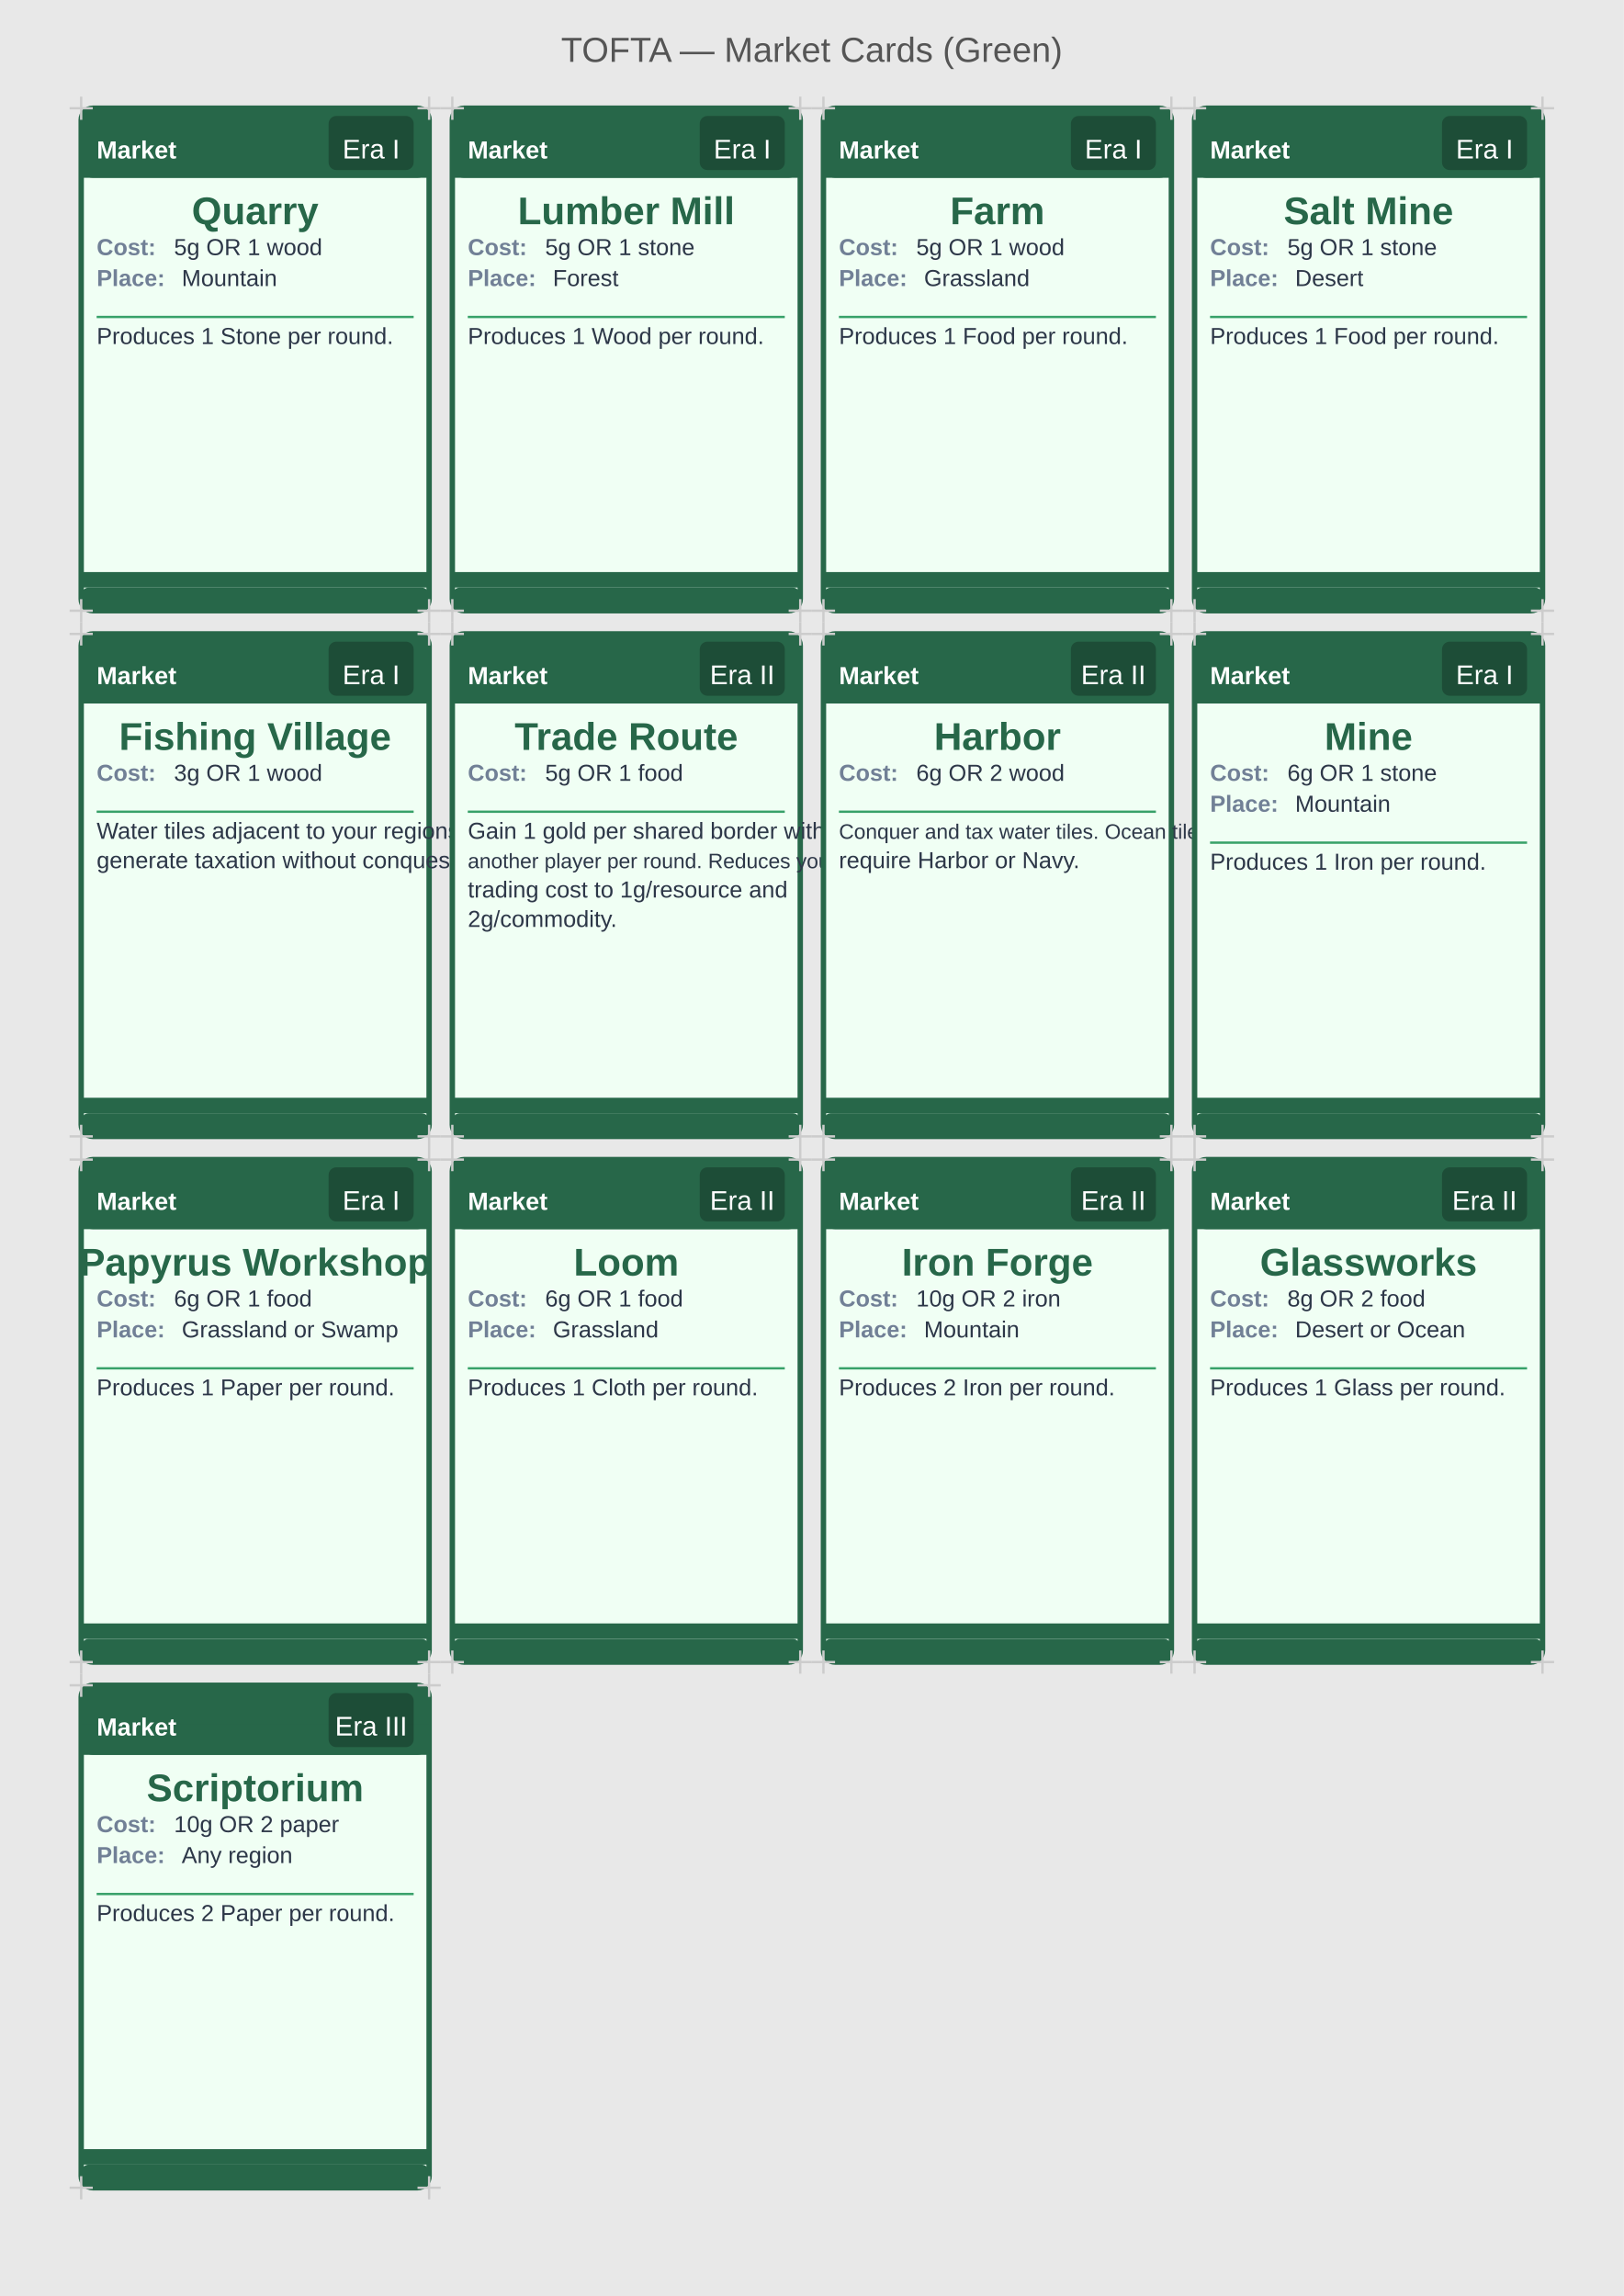
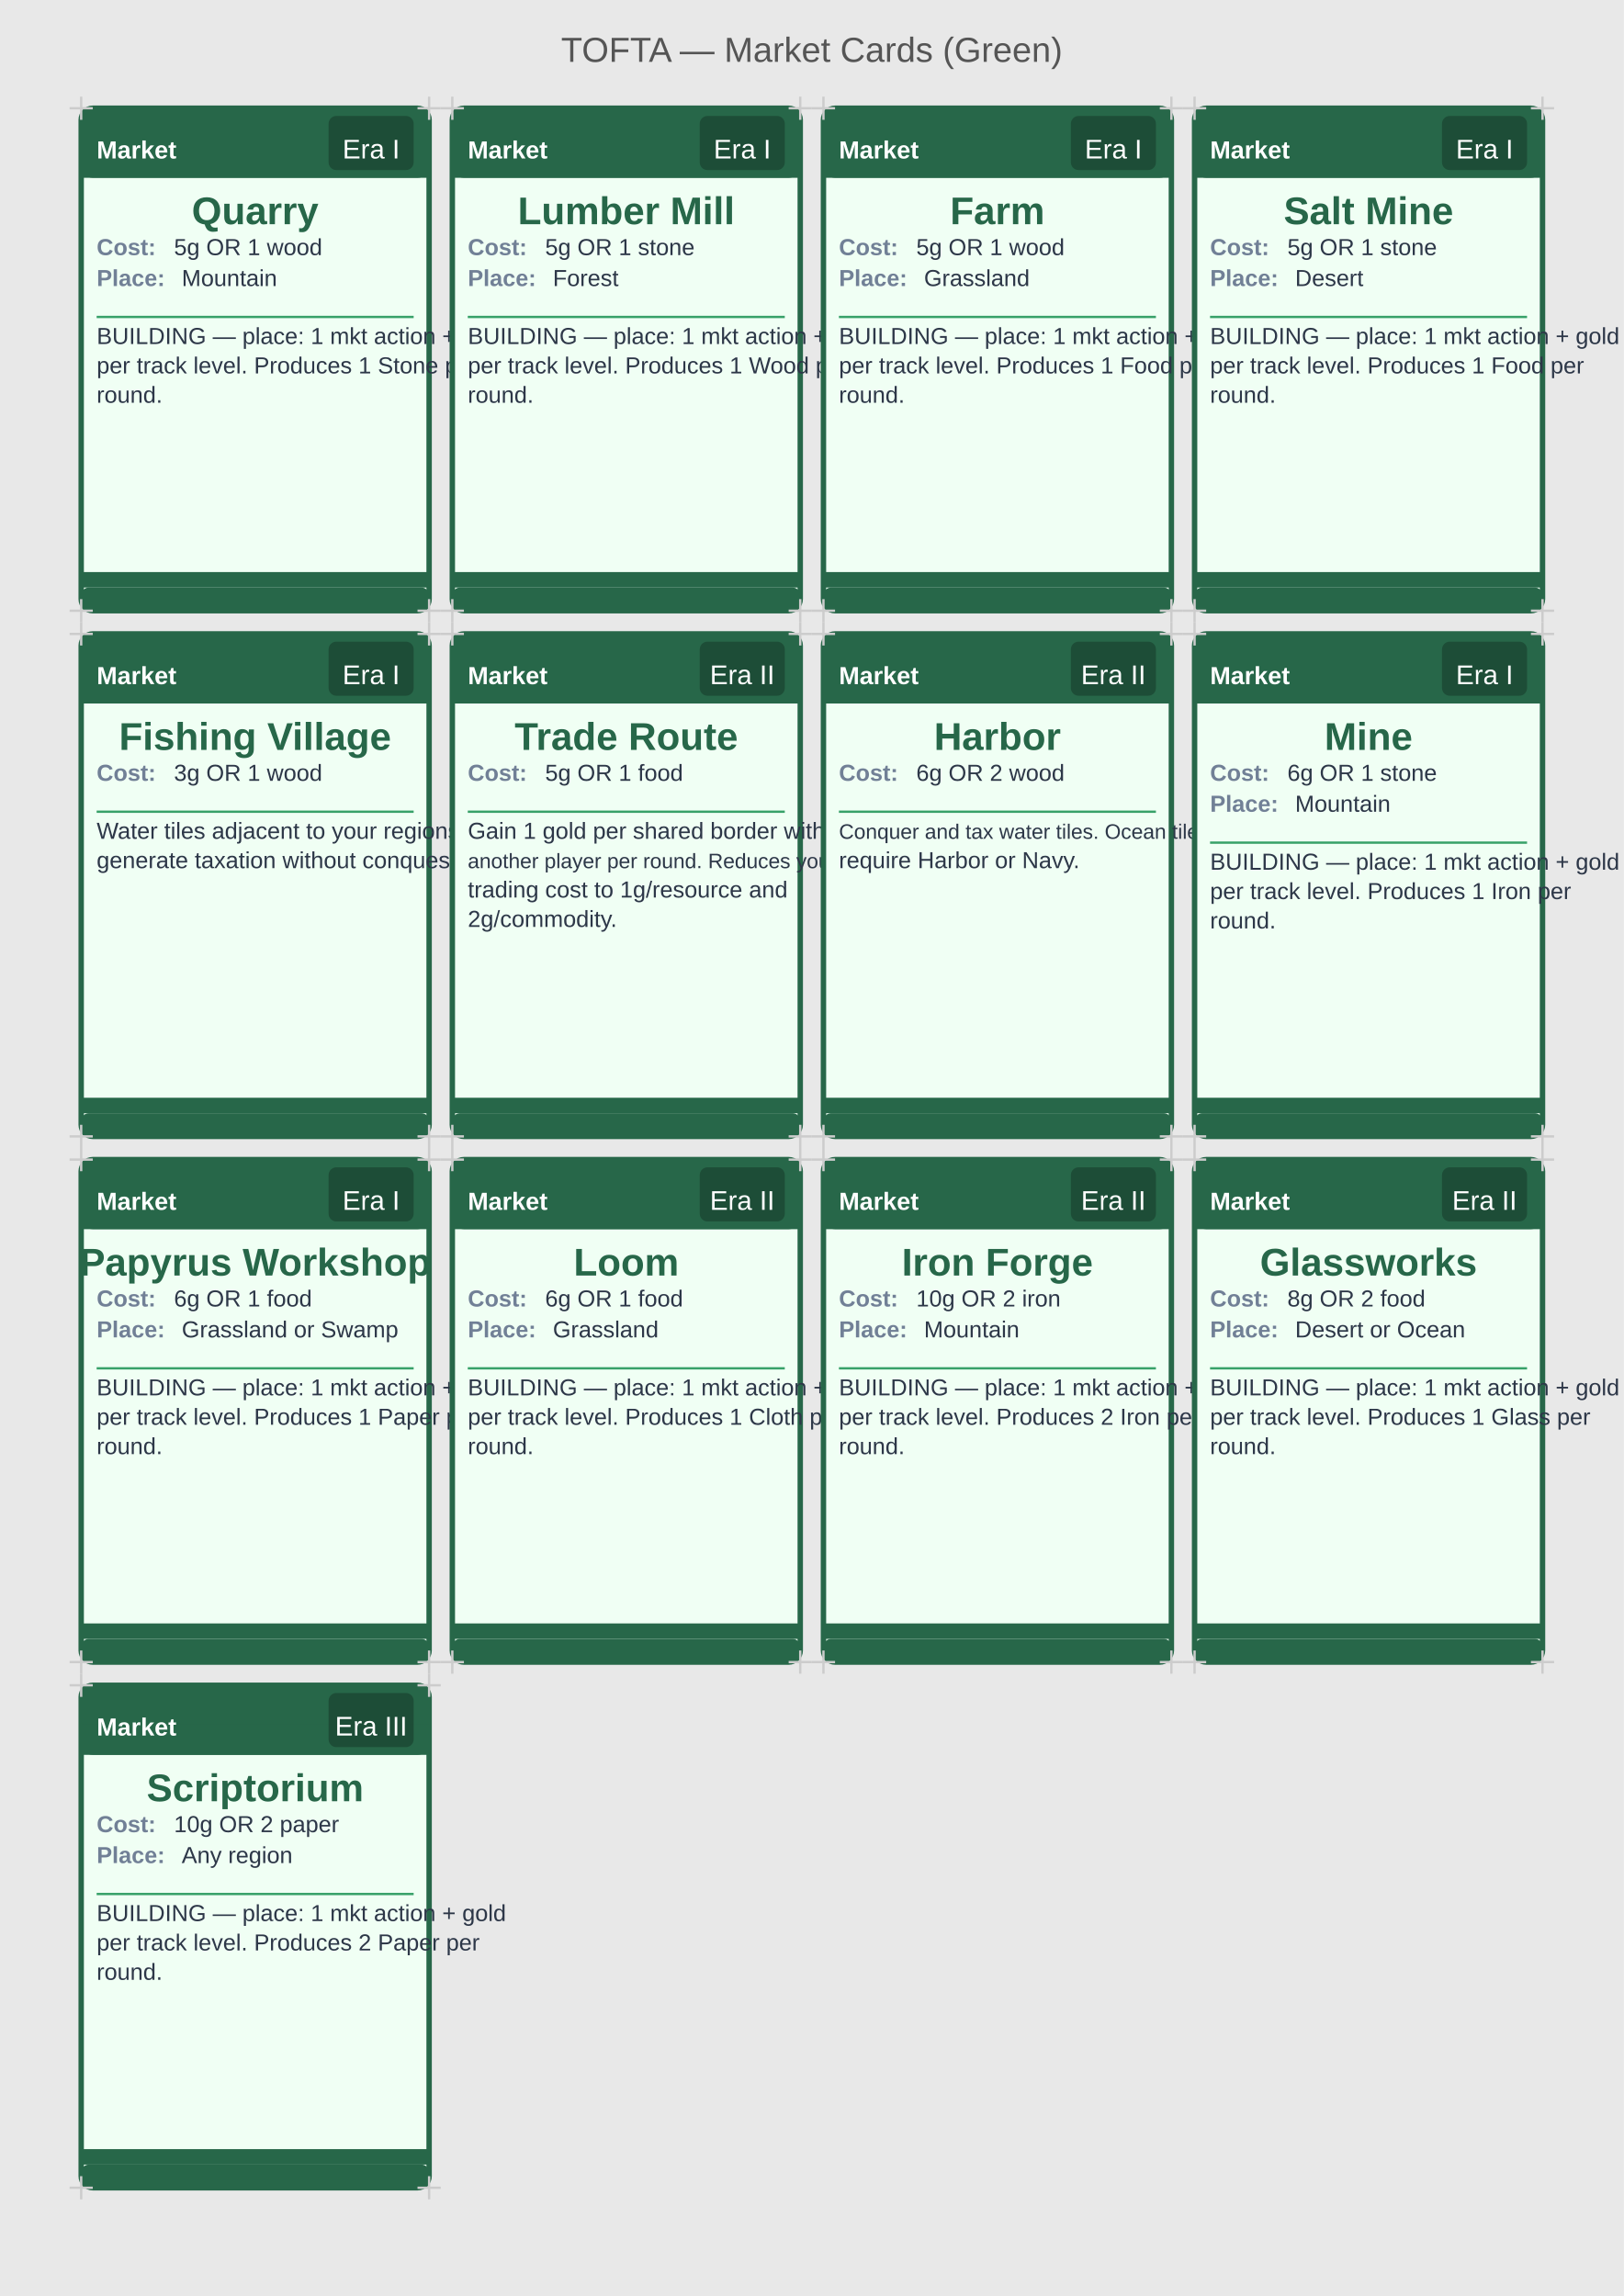
<svg xmlns="http://www.w3.org/2000/svg" viewBox="0 0 210 297" width="210mm" height="297mm">
  <rect width="210" height="297" fill="#e8e8e8" />
  <text x="105" y="8" font-size="4.5" fill="#555" text-anchor="middle" font-family="Arial">TOFTA — Market Cards (Green)</text>
  <rect x="10.5" y="14.0" width="45" height="65" fill="#f0fff4" stroke="#276749" stroke-width="0.7" rx="1.5" />
  <rect x="10.5" y="14.0" width="45" height="9" fill="#276749" rx="1.5" />
  <rect x="10.5" y="19.0" width="45" height="4" fill="#276749" />
  <text x="12.5" y="20.5" font-size="3.2" font-weight="bold" fill="white" font-family="Arial">Market</text>
  <rect x="42.5" y="15.0" width="11" height="7" fill="rgba(0,0,0,0.25)" rx="1" />
  <text x="48.0" y="20.5" font-size="3.5" fill="white" text-anchor="middle" font-family="Arial">Era I</text>
  <text x="33.0" y="29.0" font-size="5" font-weight="bold" fill="#276749" text-anchor="middle" font-family="Arial">Quarry</text>
  <text x="12.5" y="33.0" font-size="3" fill="#718096" font-family="Arial" font-weight="bold">Cost: </text>
  <text x="22.5" y="33.0" font-size="3" fill="#2d3748" font-family="Arial">5g OR 1 wood</text>
  <text x="12.5" y="37.0" font-size="3" fill="#718096" font-family="Arial" font-weight="bold">Place: </text>
  <text x="23.5" y="37.0" font-size="3" fill="#2d3748" font-family="Arial">Mountain</text>
  <line x1="12.5" y1="41.0" x2="53.5" y2="41.0" stroke="#38a169" stroke-width="0.3" />
-   <text x="12.5" y="44.5" font-size="3.0" fill="#2d3748" font-family="Arial">Produces 1 Stone per round.</text>
+   <text x="12.5" y="44.5" font-size="3.0" fill="#2d3748" font-family="Arial">BUILDING — place: 1 mkt action + gold</text>
+   <text x="12.5" y="48.3" font-size="3.0" fill="#2d3748" font-family="Arial">per track level. Produces 1 Stone per</text>
+   <text x="12.5" y="52.1" font-size="3.0" fill="#2d3748" font-family="Arial">round.</text>
  <rect x="10.5" y="76.0" width="45" height="3" fill="#276749" rx="1" />
  <rect x="10.5" y="74.0" width="45" height="2" fill="#276749" />
  <line x1="9.0" y1="14.0" x2="12.0" y2="14.0" stroke="#ccc" stroke-width="0.3" />
  <line x1="10.5" y1="12.5" x2="10.5" y2="15.5" stroke="#ccc" stroke-width="0.3" />
  <line x1="54.0" y1="14.0" x2="57.0" y2="14.0" stroke="#ccc" stroke-width="0.3" />
  <line x1="55.5" y1="12.5" x2="55.5" y2="15.5" stroke="#ccc" stroke-width="0.3" />
  <line x1="9.0" y1="79.0" x2="12.0" y2="79.0" stroke="#ccc" stroke-width="0.3" />
  <line x1="10.5" y1="77.5" x2="10.5" y2="80.5" stroke="#ccc" stroke-width="0.3" />
  <line x1="54.0" y1="79.0" x2="57.0" y2="79.0" stroke="#ccc" stroke-width="0.3" />
  <line x1="55.5" y1="77.5" x2="55.5" y2="80.5" stroke="#ccc" stroke-width="0.3" />
  <rect x="58.5" y="14.0" width="45" height="65" fill="#f0fff4" stroke="#276749" stroke-width="0.7" rx="1.5" />
  <rect x="58.5" y="14.0" width="45" height="9" fill="#276749" rx="1.5" />
  <rect x="58.5" y="19.0" width="45" height="4" fill="#276749" />
  <text x="60.5" y="20.5" font-size="3.2" font-weight="bold" fill="white" font-family="Arial">Market</text>
  <rect x="90.5" y="15.0" width="11" height="7" fill="rgba(0,0,0,0.25)" rx="1" />
  <text x="96.0" y="20.5" font-size="3.5" fill="white" text-anchor="middle" font-family="Arial">Era I</text>
  <text x="81.0" y="29.0" font-size="5" font-weight="bold" fill="#276749" text-anchor="middle" font-family="Arial">Lumber Mill</text>
  <text x="60.5" y="33.0" font-size="3" fill="#718096" font-family="Arial" font-weight="bold">Cost: </text>
  <text x="70.5" y="33.0" font-size="3" fill="#2d3748" font-family="Arial">5g OR 1 stone</text>
  <text x="60.5" y="37.0" font-size="3" fill="#718096" font-family="Arial" font-weight="bold">Place: </text>
  <text x="71.5" y="37.0" font-size="3" fill="#2d3748" font-family="Arial">Forest</text>
  <line x1="60.5" y1="41.0" x2="101.5" y2="41.0" stroke="#38a169" stroke-width="0.3" />
-   <text x="60.5" y="44.5" font-size="3.0" fill="#2d3748" font-family="Arial">Produces 1 Wood per round.</text>
+   <text x="60.5" y="44.5" font-size="3.0" fill="#2d3748" font-family="Arial">BUILDING — place: 1 mkt action + gold</text>
+   <text x="60.5" y="48.3" font-size="3.0" fill="#2d3748" font-family="Arial">per track level. Produces 1 Wood per</text>
+   <text x="60.5" y="52.1" font-size="3.0" fill="#2d3748" font-family="Arial">round.</text>
  <rect x="58.5" y="76.0" width="45" height="3" fill="#276749" rx="1" />
  <rect x="58.5" y="74.0" width="45" height="2" fill="#276749" />
  <line x1="57.0" y1="14.0" x2="60.0" y2="14.0" stroke="#ccc" stroke-width="0.3" />
  <line x1="58.5" y1="12.5" x2="58.5" y2="15.5" stroke="#ccc" stroke-width="0.3" />
  <line x1="102.0" y1="14.0" x2="105.0" y2="14.0" stroke="#ccc" stroke-width="0.3" />
  <line x1="103.5" y1="12.5" x2="103.5" y2="15.5" stroke="#ccc" stroke-width="0.3" />
  <line x1="57.0" y1="79.0" x2="60.0" y2="79.0" stroke="#ccc" stroke-width="0.3" />
  <line x1="58.5" y1="77.5" x2="58.5" y2="80.5" stroke="#ccc" stroke-width="0.3" />
  <line x1="102.0" y1="79.0" x2="105.0" y2="79.0" stroke="#ccc" stroke-width="0.3" />
  <line x1="103.5" y1="77.5" x2="103.5" y2="80.5" stroke="#ccc" stroke-width="0.3" />
  <rect x="106.5" y="14.0" width="45" height="65" fill="#f0fff4" stroke="#276749" stroke-width="0.7" rx="1.5" />
  <rect x="106.5" y="14.0" width="45" height="9" fill="#276749" rx="1.5" />
  <rect x="106.5" y="19.0" width="45" height="4" fill="#276749" />
  <text x="108.5" y="20.5" font-size="3.2" font-weight="bold" fill="white" font-family="Arial">Market</text>
  <rect x="138.5" y="15.0" width="11" height="7" fill="rgba(0,0,0,0.25)" rx="1" />
  <text x="144.0" y="20.5" font-size="3.5" fill="white" text-anchor="middle" font-family="Arial">Era I</text>
  <text x="129.0" y="29.0" font-size="5" font-weight="bold" fill="#276749" text-anchor="middle" font-family="Arial">Farm</text>
  <text x="108.5" y="33.0" font-size="3" fill="#718096" font-family="Arial" font-weight="bold">Cost: </text>
  <text x="118.5" y="33.0" font-size="3" fill="#2d3748" font-family="Arial">5g OR 1 wood</text>
  <text x="108.5" y="37.0" font-size="3" fill="#718096" font-family="Arial" font-weight="bold">Place: </text>
  <text x="119.5" y="37.0" font-size="3" fill="#2d3748" font-family="Arial">Grassland</text>
  <line x1="108.5" y1="41.0" x2="149.5" y2="41.0" stroke="#38a169" stroke-width="0.3" />
-   <text x="108.5" y="44.5" font-size="3.0" fill="#2d3748" font-family="Arial">Produces 1 Food per round.</text>
+   <text x="108.5" y="44.5" font-size="3.0" fill="#2d3748" font-family="Arial">BUILDING — place: 1 mkt action + gold</text>
+   <text x="108.5" y="48.3" font-size="3.0" fill="#2d3748" font-family="Arial">per track level. Produces 1 Food per</text>
+   <text x="108.5" y="52.1" font-size="3.0" fill="#2d3748" font-family="Arial">round.</text>
  <rect x="106.5" y="76.0" width="45" height="3" fill="#276749" rx="1" />
  <rect x="106.5" y="74.0" width="45" height="2" fill="#276749" />
  <line x1="105.0" y1="14.0" x2="108.0" y2="14.0" stroke="#ccc" stroke-width="0.3" />
  <line x1="106.5" y1="12.5" x2="106.5" y2="15.5" stroke="#ccc" stroke-width="0.3" />
  <line x1="150.0" y1="14.0" x2="153.0" y2="14.0" stroke="#ccc" stroke-width="0.3" />
  <line x1="151.5" y1="12.5" x2="151.5" y2="15.5" stroke="#ccc" stroke-width="0.3" />
  <line x1="105.0" y1="79.0" x2="108.0" y2="79.0" stroke="#ccc" stroke-width="0.3" />
  <line x1="106.5" y1="77.5" x2="106.5" y2="80.5" stroke="#ccc" stroke-width="0.3" />
  <line x1="150.0" y1="79.0" x2="153.0" y2="79.0" stroke="#ccc" stroke-width="0.3" />
  <line x1="151.5" y1="77.5" x2="151.5" y2="80.5" stroke="#ccc" stroke-width="0.3" />
  <rect x="154.5" y="14.0" width="45" height="65" fill="#f0fff4" stroke="#276749" stroke-width="0.7" rx="1.5" />
  <rect x="154.5" y="14.0" width="45" height="9" fill="#276749" rx="1.5" />
  <rect x="154.5" y="19.0" width="45" height="4" fill="#276749" />
  <text x="156.5" y="20.5" font-size="3.2" font-weight="bold" fill="white" font-family="Arial">Market</text>
  <rect x="186.5" y="15.0" width="11" height="7" fill="rgba(0,0,0,0.25)" rx="1" />
  <text x="192.0" y="20.5" font-size="3.5" fill="white" text-anchor="middle" font-family="Arial">Era I</text>
  <text x="177.0" y="29.0" font-size="5" font-weight="bold" fill="#276749" text-anchor="middle" font-family="Arial">Salt Mine</text>
  <text x="156.5" y="33.0" font-size="3" fill="#718096" font-family="Arial" font-weight="bold">Cost: </text>
  <text x="166.5" y="33.0" font-size="3" fill="#2d3748" font-family="Arial">5g OR 1 stone</text>
  <text x="156.5" y="37.0" font-size="3" fill="#718096" font-family="Arial" font-weight="bold">Place: </text>
  <text x="167.5" y="37.0" font-size="3" fill="#2d3748" font-family="Arial">Desert</text>
  <line x1="156.5" y1="41.0" x2="197.5" y2="41.0" stroke="#38a169" stroke-width="0.3" />
-   <text x="156.5" y="44.5" font-size="3.0" fill="#2d3748" font-family="Arial">Produces 1 Food per round.</text>
+   <text x="156.5" y="44.5" font-size="3.0" fill="#2d3748" font-family="Arial">BUILDING — place: 1 mkt action + gold</text>
+   <text x="156.5" y="48.3" font-size="3.0" fill="#2d3748" font-family="Arial">per track level. Produces 1 Food per</text>
+   <text x="156.5" y="52.1" font-size="3.0" fill="#2d3748" font-family="Arial">round.</text>
  <rect x="154.5" y="76.0" width="45" height="3" fill="#276749" rx="1" />
  <rect x="154.5" y="74.0" width="45" height="2" fill="#276749" />
  <line x1="153.0" y1="14.0" x2="156.0" y2="14.0" stroke="#ccc" stroke-width="0.3" />
  <line x1="154.5" y1="12.5" x2="154.5" y2="15.5" stroke="#ccc" stroke-width="0.3" />
  <line x1="198.0" y1="14.0" x2="201.0" y2="14.0" stroke="#ccc" stroke-width="0.3" />
  <line x1="199.5" y1="12.5" x2="199.5" y2="15.5" stroke="#ccc" stroke-width="0.3" />
  <line x1="153.0" y1="79.0" x2="156.0" y2="79.0" stroke="#ccc" stroke-width="0.3" />
  <line x1="154.5" y1="77.5" x2="154.5" y2="80.5" stroke="#ccc" stroke-width="0.3" />
  <line x1="198.0" y1="79.0" x2="201.0" y2="79.0" stroke="#ccc" stroke-width="0.3" />
  <line x1="199.5" y1="77.5" x2="199.5" y2="80.5" stroke="#ccc" stroke-width="0.3" />
  <rect x="10.5" y="82.0" width="45" height="65" fill="#f0fff4" stroke="#276749" stroke-width="0.7" rx="1.5" />
  <rect x="10.5" y="82.0" width="45" height="9" fill="#276749" rx="1.5" />
  <rect x="10.5" y="87.0" width="45" height="4" fill="#276749" />
  <text x="12.5" y="88.5" font-size="3.2" font-weight="bold" fill="white" font-family="Arial">Market</text>
  <rect x="42.5" y="83.0" width="11" height="7" fill="rgba(0,0,0,0.25)" rx="1" />
  <text x="48.0" y="88.5" font-size="3.5" fill="white" text-anchor="middle" font-family="Arial">Era I</text>
  <text x="33.0" y="97.0" font-size="5" font-weight="bold" fill="#276749" text-anchor="middle" font-family="Arial">Fishing Village</text>
  <text x="12.5" y="101.0" font-size="3" fill="#718096" font-family="Arial" font-weight="bold">Cost: </text>
  <text x="22.5" y="101.0" font-size="3" fill="#2d3748" font-family="Arial">3g OR 1 wood</text>
  <line x1="12.5" y1="105.0" x2="53.5" y2="105.0" stroke="#38a169" stroke-width="0.3" />
  <text x="12.5" y="108.5" font-size="3.0" fill="#2d3748" font-family="Arial">Water tiles adjacent to your regions</text>
  <text x="12.5" y="112.3" font-size="3.0" fill="#2d3748" font-family="Arial">generate taxation without conquest.</text>
  <rect x="10.5" y="144.0" width="45" height="3" fill="#276749" rx="1" />
  <rect x="10.5" y="142.0" width="45" height="2" fill="#276749" />
  <line x1="9.0" y1="82.0" x2="12.0" y2="82.0" stroke="#ccc" stroke-width="0.3" />
  <line x1="10.5" y1="80.5" x2="10.5" y2="83.5" stroke="#ccc" stroke-width="0.3" />
  <line x1="54.0" y1="82.0" x2="57.0" y2="82.0" stroke="#ccc" stroke-width="0.3" />
  <line x1="55.5" y1="80.5" x2="55.5" y2="83.5" stroke="#ccc" stroke-width="0.3" />
  <line x1="9.0" y1="147.0" x2="12.0" y2="147.0" stroke="#ccc" stroke-width="0.3" />
  <line x1="10.5" y1="145.5" x2="10.5" y2="148.5" stroke="#ccc" stroke-width="0.3" />
  <line x1="54.0" y1="147.0" x2="57.0" y2="147.0" stroke="#ccc" stroke-width="0.3" />
  <line x1="55.5" y1="145.5" x2="55.5" y2="148.5" stroke="#ccc" stroke-width="0.3" />
  <rect x="58.5" y="82.0" width="45" height="65" fill="#f0fff4" stroke="#276749" stroke-width="0.7" rx="1.5" />
  <rect x="58.5" y="82.0" width="45" height="9" fill="#276749" rx="1.5" />
  <rect x="58.5" y="87.0" width="45" height="4" fill="#276749" />
  <text x="60.5" y="88.5" font-size="3.2" font-weight="bold" fill="white" font-family="Arial">Market</text>
  <rect x="90.5" y="83.0" width="11" height="7" fill="rgba(0,0,0,0.25)" rx="1" />
  <text x="96.0" y="88.5" font-size="3.5" fill="white" text-anchor="middle" font-family="Arial">Era II</text>
  <text x="81.0" y="97.0" font-size="5" font-weight="bold" fill="#276749" text-anchor="middle" font-family="Arial">Trade Route</text>
  <text x="60.5" y="101.0" font-size="3" fill="#718096" font-family="Arial" font-weight="bold">Cost: </text>
  <text x="70.5" y="101.0" font-size="3" fill="#2d3748" font-family="Arial">5g OR 1 food</text>
  <line x1="60.5" y1="105.0" x2="101.5" y2="105.0" stroke="#38a169" stroke-width="0.3" />
  <text x="60.5" y="108.5" font-size="3.0" fill="#2d3748" font-family="Arial">Gain 1 gold per shared border with</text>
  <text x="60.5" y="112.3" font-size="2.7" fill="#2d3748" font-family="Arial">another player per round. Reduces your</text>
  <text x="60.5" y="116.1" font-size="3.0" fill="#2d3748" font-family="Arial">trading cost to 1g/resource and</text>
  <text x="60.5" y="119.9" font-size="3.0" fill="#2d3748" font-family="Arial">2g/commodity.</text>
  <rect x="58.5" y="144.0" width="45" height="3" fill="#276749" rx="1" />
  <rect x="58.5" y="142.0" width="45" height="2" fill="#276749" />
  <line x1="57.0" y1="82.0" x2="60.0" y2="82.0" stroke="#ccc" stroke-width="0.3" />
  <line x1="58.5" y1="80.5" x2="58.5" y2="83.5" stroke="#ccc" stroke-width="0.3" />
  <line x1="102.0" y1="82.0" x2="105.0" y2="82.0" stroke="#ccc" stroke-width="0.3" />
  <line x1="103.5" y1="80.5" x2="103.5" y2="83.5" stroke="#ccc" stroke-width="0.3" />
  <line x1="57.0" y1="147.0" x2="60.0" y2="147.0" stroke="#ccc" stroke-width="0.3" />
  <line x1="58.5" y1="145.5" x2="58.5" y2="148.5" stroke="#ccc" stroke-width="0.3" />
  <line x1="102.0" y1="147.0" x2="105.0" y2="147.0" stroke="#ccc" stroke-width="0.3" />
  <line x1="103.5" y1="145.5" x2="103.5" y2="148.5" stroke="#ccc" stroke-width="0.3" />
  <rect x="106.5" y="82.0" width="45" height="65" fill="#f0fff4" stroke="#276749" stroke-width="0.7" rx="1.5" />
  <rect x="106.5" y="82.0" width="45" height="9" fill="#276749" rx="1.5" />
  <rect x="106.5" y="87.0" width="45" height="4" fill="#276749" />
  <text x="108.5" y="88.5" font-size="3.2" font-weight="bold" fill="white" font-family="Arial">Market</text>
  <rect x="138.5" y="83.0" width="11" height="7" fill="rgba(0,0,0,0.25)" rx="1" />
  <text x="144.0" y="88.5" font-size="3.5" fill="white" text-anchor="middle" font-family="Arial">Era II</text>
  <text x="129.0" y="97.0" font-size="5" font-weight="bold" fill="#276749" text-anchor="middle" font-family="Arial">Harbor</text>
  <text x="108.5" y="101.0" font-size="3" fill="#718096" font-family="Arial" font-weight="bold">Cost: </text>
  <text x="118.5" y="101.0" font-size="3" fill="#2d3748" font-family="Arial">6g OR 2 wood</text>
  <line x1="108.5" y1="105.0" x2="149.5" y2="105.0" stroke="#38a169" stroke-width="0.3" />
  <text x="108.5" y="108.5" font-size="2.7" fill="#2d3748" font-family="Arial">Conquer and tax water tiles. Ocean tiles</text>
  <text x="108.5" y="112.3" font-size="3.0" fill="#2d3748" font-family="Arial">require Harbor or Navy.</text>
  <rect x="106.5" y="144.0" width="45" height="3" fill="#276749" rx="1" />
  <rect x="106.5" y="142.0" width="45" height="2" fill="#276749" />
  <line x1="105.0" y1="82.0" x2="108.0" y2="82.0" stroke="#ccc" stroke-width="0.3" />
  <line x1="106.5" y1="80.5" x2="106.5" y2="83.5" stroke="#ccc" stroke-width="0.3" />
  <line x1="150.0" y1="82.0" x2="153.0" y2="82.0" stroke="#ccc" stroke-width="0.3" />
  <line x1="151.5" y1="80.5" x2="151.5" y2="83.5" stroke="#ccc" stroke-width="0.3" />
  <line x1="105.0" y1="147.0" x2="108.0" y2="147.0" stroke="#ccc" stroke-width="0.3" />
  <line x1="106.5" y1="145.5" x2="106.5" y2="148.5" stroke="#ccc" stroke-width="0.3" />
  <line x1="150.0" y1="147.0" x2="153.0" y2="147.0" stroke="#ccc" stroke-width="0.3" />
  <line x1="151.5" y1="145.5" x2="151.5" y2="148.5" stroke="#ccc" stroke-width="0.3" />
  <rect x="154.5" y="82.0" width="45" height="65" fill="#f0fff4" stroke="#276749" stroke-width="0.7" rx="1.5" />
  <rect x="154.5" y="82.0" width="45" height="9" fill="#276749" rx="1.5" />
  <rect x="154.5" y="87.0" width="45" height="4" fill="#276749" />
  <text x="156.5" y="88.5" font-size="3.2" font-weight="bold" fill="white" font-family="Arial">Market</text>
  <rect x="186.5" y="83.0" width="11" height="7" fill="rgba(0,0,0,0.25)" rx="1" />
  <text x="192.0" y="88.5" font-size="3.5" fill="white" text-anchor="middle" font-family="Arial">Era I</text>
  <text x="177.0" y="97.0" font-size="5" font-weight="bold" fill="#276749" text-anchor="middle" font-family="Arial">Mine</text>
  <text x="156.5" y="101.0" font-size="3" fill="#718096" font-family="Arial" font-weight="bold">Cost: </text>
  <text x="166.5" y="101.0" font-size="3" fill="#2d3748" font-family="Arial">6g OR 1 stone</text>
  <text x="156.5" y="105.0" font-size="3" fill="#718096" font-family="Arial" font-weight="bold">Place: </text>
  <text x="167.5" y="105.0" font-size="3" fill="#2d3748" font-family="Arial">Mountain</text>
  <line x1="156.5" y1="109.0" x2="197.5" y2="109.0" stroke="#38a169" stroke-width="0.3" />
-   <text x="156.5" y="112.5" font-size="3.0" fill="#2d3748" font-family="Arial">Produces 1 Iron per round.</text>
+   <text x="156.5" y="112.5" font-size="3.0" fill="#2d3748" font-family="Arial">BUILDING — place: 1 mkt action + gold</text>
+   <text x="156.5" y="116.3" font-size="3.0" fill="#2d3748" font-family="Arial">per track level. Produces 1 Iron per</text>
+   <text x="156.5" y="120.1" font-size="3.0" fill="#2d3748" font-family="Arial">round.</text>
  <rect x="154.5" y="144.0" width="45" height="3" fill="#276749" rx="1" />
  <rect x="154.5" y="142.0" width="45" height="2" fill="#276749" />
  <line x1="153.0" y1="82.0" x2="156.0" y2="82.0" stroke="#ccc" stroke-width="0.3" />
  <line x1="154.5" y1="80.5" x2="154.5" y2="83.5" stroke="#ccc" stroke-width="0.3" />
  <line x1="198.0" y1="82.0" x2="201.0" y2="82.0" stroke="#ccc" stroke-width="0.3" />
  <line x1="199.5" y1="80.5" x2="199.5" y2="83.5" stroke="#ccc" stroke-width="0.3" />
  <line x1="153.0" y1="147.0" x2="156.0" y2="147.0" stroke="#ccc" stroke-width="0.3" />
  <line x1="154.5" y1="145.5" x2="154.5" y2="148.5" stroke="#ccc" stroke-width="0.3" />
  <line x1="198.0" y1="147.0" x2="201.0" y2="147.0" stroke="#ccc" stroke-width="0.3" />
  <line x1="199.5" y1="145.5" x2="199.5" y2="148.5" stroke="#ccc" stroke-width="0.3" />
  <rect x="10.5" y="150.0" width="45" height="65" fill="#f0fff4" stroke="#276749" stroke-width="0.7" rx="1.5" />
  <rect x="10.5" y="150.0" width="45" height="9" fill="#276749" rx="1.5" />
  <rect x="10.5" y="155.0" width="45" height="4" fill="#276749" />
  <text x="12.5" y="156.5" font-size="3.2" font-weight="bold" fill="white" font-family="Arial">Market</text>
  <rect x="42.5" y="151.0" width="11" height="7" fill="rgba(0,0,0,0.25)" rx="1" />
  <text x="48.0" y="156.5" font-size="3.5" fill="white" text-anchor="middle" font-family="Arial">Era I</text>
  <text x="33.0" y="165.0" font-size="5" font-weight="bold" fill="#276749" text-anchor="middle" font-family="Arial">Papyrus Workshop</text>
  <text x="12.5" y="169.0" font-size="3" fill="#718096" font-family="Arial" font-weight="bold">Cost: </text>
  <text x="22.5" y="169.0" font-size="3" fill="#2d3748" font-family="Arial">6g OR 1 food</text>
  <text x="12.5" y="173.0" font-size="3" fill="#718096" font-family="Arial" font-weight="bold">Place: </text>
  <text x="23.5" y="173.0" font-size="3" fill="#2d3748" font-family="Arial">Grassland or Swamp</text>
  <line x1="12.5" y1="177.0" x2="53.5" y2="177.0" stroke="#38a169" stroke-width="0.3" />
-   <text x="12.5" y="180.5" font-size="3.0" fill="#2d3748" font-family="Arial">Produces 1 Paper per round.</text>
+   <text x="12.5" y="180.5" font-size="3.0" fill="#2d3748" font-family="Arial">BUILDING — place: 1 mkt action + gold</text>
+   <text x="12.5" y="184.3" font-size="3.0" fill="#2d3748" font-family="Arial">per track level. Produces 1 Paper per</text>
+   <text x="12.5" y="188.1" font-size="3.0" fill="#2d3748" font-family="Arial">round.</text>
  <rect x="10.5" y="212.0" width="45" height="3" fill="#276749" rx="1" />
  <rect x="10.5" y="210.0" width="45" height="2" fill="#276749" />
  <line x1="9.0" y1="150.0" x2="12.0" y2="150.0" stroke="#ccc" stroke-width="0.3" />
  <line x1="10.5" y1="148.5" x2="10.5" y2="151.5" stroke="#ccc" stroke-width="0.3" />
  <line x1="54.0" y1="150.0" x2="57.0" y2="150.0" stroke="#ccc" stroke-width="0.3" />
  <line x1="55.5" y1="148.5" x2="55.5" y2="151.5" stroke="#ccc" stroke-width="0.3" />
  <line x1="9.0" y1="215.0" x2="12.0" y2="215.0" stroke="#ccc" stroke-width="0.3" />
  <line x1="10.5" y1="213.5" x2="10.5" y2="216.5" stroke="#ccc" stroke-width="0.3" />
  <line x1="54.0" y1="215.0" x2="57.0" y2="215.0" stroke="#ccc" stroke-width="0.3" />
  <line x1="55.5" y1="213.5" x2="55.5" y2="216.5" stroke="#ccc" stroke-width="0.3" />
  <rect x="58.5" y="150.0" width="45" height="65" fill="#f0fff4" stroke="#276749" stroke-width="0.7" rx="1.5" />
  <rect x="58.5" y="150.0" width="45" height="9" fill="#276749" rx="1.5" />
  <rect x="58.5" y="155.0" width="45" height="4" fill="#276749" />
  <text x="60.5" y="156.5" font-size="3.2" font-weight="bold" fill="white" font-family="Arial">Market</text>
  <rect x="90.5" y="151.0" width="11" height="7" fill="rgba(0,0,0,0.25)" rx="1" />
  <text x="96.0" y="156.5" font-size="3.5" fill="white" text-anchor="middle" font-family="Arial">Era II</text>
  <text x="81.0" y="165.0" font-size="5" font-weight="bold" fill="#276749" text-anchor="middle" font-family="Arial">Loom</text>
  <text x="60.5" y="169.0" font-size="3" fill="#718096" font-family="Arial" font-weight="bold">Cost: </text>
  <text x="70.5" y="169.0" font-size="3" fill="#2d3748" font-family="Arial">6g OR 1 food</text>
  <text x="60.5" y="173.0" font-size="3" fill="#718096" font-family="Arial" font-weight="bold">Place: </text>
  <text x="71.5" y="173.0" font-size="3" fill="#2d3748" font-family="Arial">Grassland</text>
  <line x1="60.5" y1="177.0" x2="101.5" y2="177.0" stroke="#38a169" stroke-width="0.3" />
-   <text x="60.5" y="180.5" font-size="3.0" fill="#2d3748" font-family="Arial">Produces 1 Cloth per round.</text>
+   <text x="60.5" y="180.5" font-size="3.0" fill="#2d3748" font-family="Arial">BUILDING — place: 1 mkt action + gold</text>
+   <text x="60.5" y="184.3" font-size="3.0" fill="#2d3748" font-family="Arial">per track level. Produces 1 Cloth per</text>
+   <text x="60.5" y="188.1" font-size="3.0" fill="#2d3748" font-family="Arial">round.</text>
  <rect x="58.5" y="212.0" width="45" height="3" fill="#276749" rx="1" />
  <rect x="58.5" y="210.0" width="45" height="2" fill="#276749" />
  <line x1="57.0" y1="150.0" x2="60.0" y2="150.0" stroke="#ccc" stroke-width="0.3" />
  <line x1="58.5" y1="148.5" x2="58.5" y2="151.5" stroke="#ccc" stroke-width="0.3" />
  <line x1="102.0" y1="150.0" x2="105.0" y2="150.0" stroke="#ccc" stroke-width="0.3" />
  <line x1="103.5" y1="148.5" x2="103.5" y2="151.5" stroke="#ccc" stroke-width="0.3" />
  <line x1="57.0" y1="215.0" x2="60.0" y2="215.0" stroke="#ccc" stroke-width="0.3" />
  <line x1="58.5" y1="213.5" x2="58.5" y2="216.5" stroke="#ccc" stroke-width="0.3" />
  <line x1="102.0" y1="215.0" x2="105.0" y2="215.0" stroke="#ccc" stroke-width="0.3" />
  <line x1="103.5" y1="213.5" x2="103.5" y2="216.5" stroke="#ccc" stroke-width="0.3" />
  <rect x="106.5" y="150.0" width="45" height="65" fill="#f0fff4" stroke="#276749" stroke-width="0.7" rx="1.5" />
  <rect x="106.5" y="150.0" width="45" height="9" fill="#276749" rx="1.5" />
  <rect x="106.5" y="155.0" width="45" height="4" fill="#276749" />
  <text x="108.5" y="156.5" font-size="3.2" font-weight="bold" fill="white" font-family="Arial">Market</text>
  <rect x="138.5" y="151.0" width="11" height="7" fill="rgba(0,0,0,0.25)" rx="1" />
  <text x="144.0" y="156.5" font-size="3.5" fill="white" text-anchor="middle" font-family="Arial">Era II</text>
  <text x="129.0" y="165.0" font-size="5" font-weight="bold" fill="#276749" text-anchor="middle" font-family="Arial">Iron Forge</text>
  <text x="108.5" y="169.0" font-size="3" fill="#718096" font-family="Arial" font-weight="bold">Cost: </text>
  <text x="118.5" y="169.0" font-size="3" fill="#2d3748" font-family="Arial">10g OR 2 iron</text>
  <text x="108.5" y="173.0" font-size="3" fill="#718096" font-family="Arial" font-weight="bold">Place: </text>
  <text x="119.5" y="173.0" font-size="3" fill="#2d3748" font-family="Arial">Mountain</text>
  <line x1="108.5" y1="177.0" x2="149.5" y2="177.0" stroke="#38a169" stroke-width="0.3" />
-   <text x="108.5" y="180.5" font-size="3.0" fill="#2d3748" font-family="Arial">Produces 2 Iron per round.</text>
+   <text x="108.5" y="180.5" font-size="3.0" fill="#2d3748" font-family="Arial">BUILDING — place: 1 mkt action + gold</text>
+   <text x="108.5" y="184.3" font-size="3.0" fill="#2d3748" font-family="Arial">per track level. Produces 2 Iron per</text>
+   <text x="108.5" y="188.1" font-size="3.0" fill="#2d3748" font-family="Arial">round.</text>
  <rect x="106.5" y="212.0" width="45" height="3" fill="#276749" rx="1" />
  <rect x="106.5" y="210.0" width="45" height="2" fill="#276749" />
  <line x1="105.0" y1="150.0" x2="108.0" y2="150.0" stroke="#ccc" stroke-width="0.3" />
  <line x1="106.5" y1="148.5" x2="106.5" y2="151.5" stroke="#ccc" stroke-width="0.3" />
  <line x1="150.0" y1="150.0" x2="153.0" y2="150.0" stroke="#ccc" stroke-width="0.3" />
  <line x1="151.5" y1="148.5" x2="151.5" y2="151.5" stroke="#ccc" stroke-width="0.3" />
  <line x1="105.0" y1="215.0" x2="108.0" y2="215.0" stroke="#ccc" stroke-width="0.3" />
  <line x1="106.5" y1="213.5" x2="106.5" y2="216.5" stroke="#ccc" stroke-width="0.3" />
  <line x1="150.0" y1="215.0" x2="153.0" y2="215.0" stroke="#ccc" stroke-width="0.3" />
  <line x1="151.5" y1="213.5" x2="151.5" y2="216.5" stroke="#ccc" stroke-width="0.3" />
  <rect x="154.5" y="150.0" width="45" height="65" fill="#f0fff4" stroke="#276749" stroke-width="0.7" rx="1.5" />
  <rect x="154.5" y="150.0" width="45" height="9" fill="#276749" rx="1.5" />
  <rect x="154.5" y="155.0" width="45" height="4" fill="#276749" />
  <text x="156.5" y="156.5" font-size="3.2" font-weight="bold" fill="white" font-family="Arial">Market</text>
  <rect x="186.5" y="151.0" width="11" height="7" fill="rgba(0,0,0,0.25)" rx="1" />
  <text x="192.0" y="156.5" font-size="3.5" fill="white" text-anchor="middle" font-family="Arial">Era II</text>
  <text x="177.0" y="165.0" font-size="5" font-weight="bold" fill="#276749" text-anchor="middle" font-family="Arial">Glassworks</text>
  <text x="156.5" y="169.0" font-size="3" fill="#718096" font-family="Arial" font-weight="bold">Cost: </text>
  <text x="166.5" y="169.0" font-size="3" fill="#2d3748" font-family="Arial">8g OR 2 food</text>
  <text x="156.5" y="173.0" font-size="3" fill="#718096" font-family="Arial" font-weight="bold">Place: </text>
  <text x="167.5" y="173.0" font-size="3" fill="#2d3748" font-family="Arial">Desert or Ocean</text>
  <line x1="156.5" y1="177.0" x2="197.5" y2="177.0" stroke="#38a169" stroke-width="0.3" />
-   <text x="156.5" y="180.5" font-size="3.0" fill="#2d3748" font-family="Arial">Produces 1 Glass per round.</text>
+   <text x="156.5" y="180.5" font-size="3.0" fill="#2d3748" font-family="Arial">BUILDING — place: 1 mkt action + gold</text>
+   <text x="156.5" y="184.3" font-size="3.0" fill="#2d3748" font-family="Arial">per track level. Produces 1 Glass per</text>
+   <text x="156.5" y="188.1" font-size="3.0" fill="#2d3748" font-family="Arial">round.</text>
  <rect x="154.5" y="212.0" width="45" height="3" fill="#276749" rx="1" />
  <rect x="154.5" y="210.0" width="45" height="2" fill="#276749" />
  <line x1="153.0" y1="150.0" x2="156.0" y2="150.0" stroke="#ccc" stroke-width="0.3" />
  <line x1="154.5" y1="148.5" x2="154.5" y2="151.5" stroke="#ccc" stroke-width="0.3" />
  <line x1="198.0" y1="150.0" x2="201.0" y2="150.0" stroke="#ccc" stroke-width="0.3" />
  <line x1="199.5" y1="148.5" x2="199.5" y2="151.5" stroke="#ccc" stroke-width="0.3" />
  <line x1="153.0" y1="215.0" x2="156.0" y2="215.0" stroke="#ccc" stroke-width="0.3" />
  <line x1="154.5" y1="213.5" x2="154.5" y2="216.5" stroke="#ccc" stroke-width="0.3" />
  <line x1="198.0" y1="215.0" x2="201.0" y2="215.0" stroke="#ccc" stroke-width="0.3" />
  <line x1="199.5" y1="213.5" x2="199.5" y2="216.5" stroke="#ccc" stroke-width="0.3" />
  <rect x="10.5" y="218.0" width="45" height="65" fill="#f0fff4" stroke="#276749" stroke-width="0.7" rx="1.5" />
  <rect x="10.5" y="218.0" width="45" height="9" fill="#276749" rx="1.5" />
  <rect x="10.5" y="223.0" width="45" height="4" fill="#276749" />
  <text x="12.5" y="224.5" font-size="3.2" font-weight="bold" fill="white" font-family="Arial">Market</text>
  <rect x="42.5" y="219.0" width="11" height="7" fill="rgba(0,0,0,0.25)" rx="1" />
  <text x="48.0" y="224.5" font-size="3.5" fill="white" text-anchor="middle" font-family="Arial">Era III</text>
  <text x="33.0" y="233.0" font-size="5" font-weight="bold" fill="#276749" text-anchor="middle" font-family="Arial">Scriptorium</text>
  <text x="12.5" y="237.0" font-size="3" fill="#718096" font-family="Arial" font-weight="bold">Cost: </text>
  <text x="22.5" y="237.0" font-size="3" fill="#2d3748" font-family="Arial">10g OR 2 paper</text>
  <text x="12.5" y="241.0" font-size="3" fill="#718096" font-family="Arial" font-weight="bold">Place: </text>
  <text x="23.5" y="241.0" font-size="3" fill="#2d3748" font-family="Arial">Any region</text>
  <line x1="12.5" y1="245.0" x2="53.5" y2="245.0" stroke="#38a169" stroke-width="0.3" />
-   <text x="12.5" y="248.5" font-size="3.0" fill="#2d3748" font-family="Arial">Produces 2 Paper per round.</text>
+   <text x="12.5" y="248.5" font-size="3.0" fill="#2d3748" font-family="Arial">BUILDING — place: 1 mkt action + gold</text>
+   <text x="12.5" y="252.3" font-size="3.0" fill="#2d3748" font-family="Arial">per track level. Produces 2 Paper per</text>
+   <text x="12.5" y="256.1" font-size="3.0" fill="#2d3748" font-family="Arial">round.</text>
  <rect x="10.5" y="280.0" width="45" height="3" fill="#276749" rx="1" />
  <rect x="10.5" y="278.0" width="45" height="2" fill="#276749" />
  <line x1="9.0" y1="218.0" x2="12.0" y2="218.0" stroke="#ccc" stroke-width="0.3" />
  <line x1="10.5" y1="216.5" x2="10.5" y2="219.5" stroke="#ccc" stroke-width="0.3" />
  <line x1="54.0" y1="218.0" x2="57.0" y2="218.0" stroke="#ccc" stroke-width="0.3" />
  <line x1="55.5" y1="216.5" x2="55.5" y2="219.5" stroke="#ccc" stroke-width="0.3" />
  <line x1="9.0" y1="283.0" x2="12.0" y2="283.0" stroke="#ccc" stroke-width="0.3" />
  <line x1="10.5" y1="281.5" x2="10.5" y2="284.5" stroke="#ccc" stroke-width="0.3" />
  <line x1="54.0" y1="283.0" x2="57.0" y2="283.0" stroke="#ccc" stroke-width="0.3" />
  <line x1="55.5" y1="281.5" x2="55.5" y2="284.5" stroke="#ccc" stroke-width="0.3" />
</svg>
